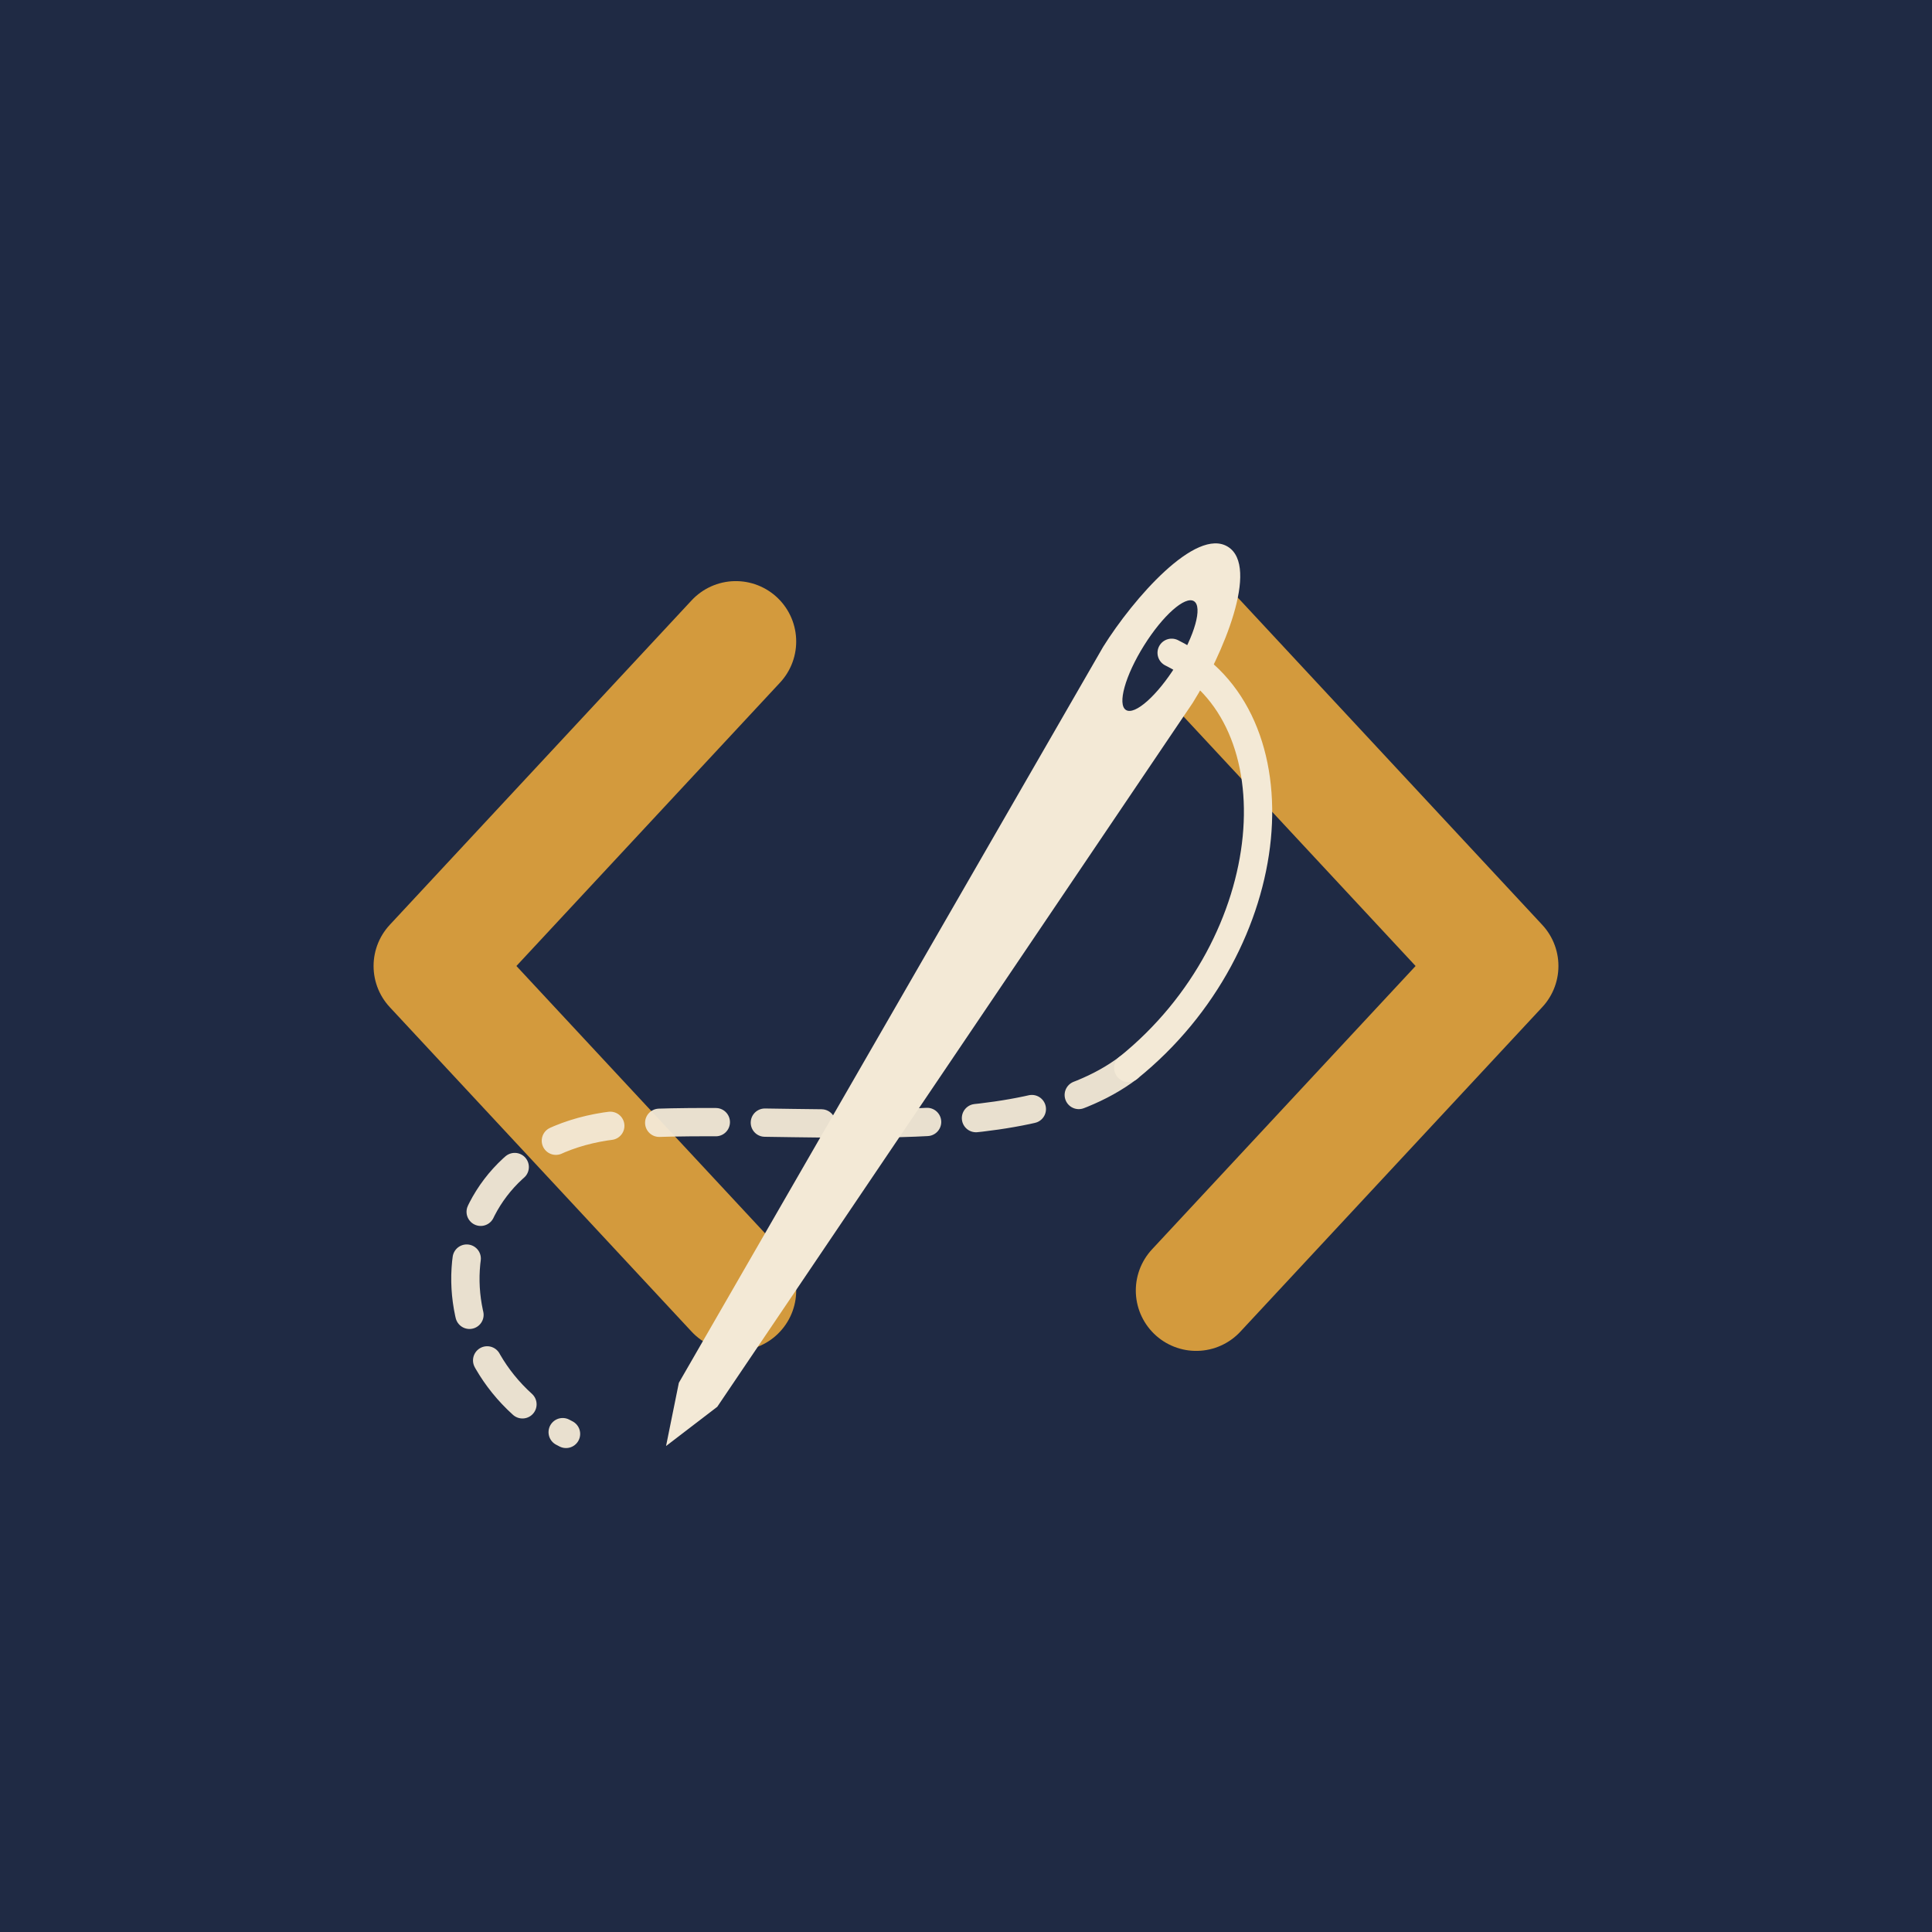
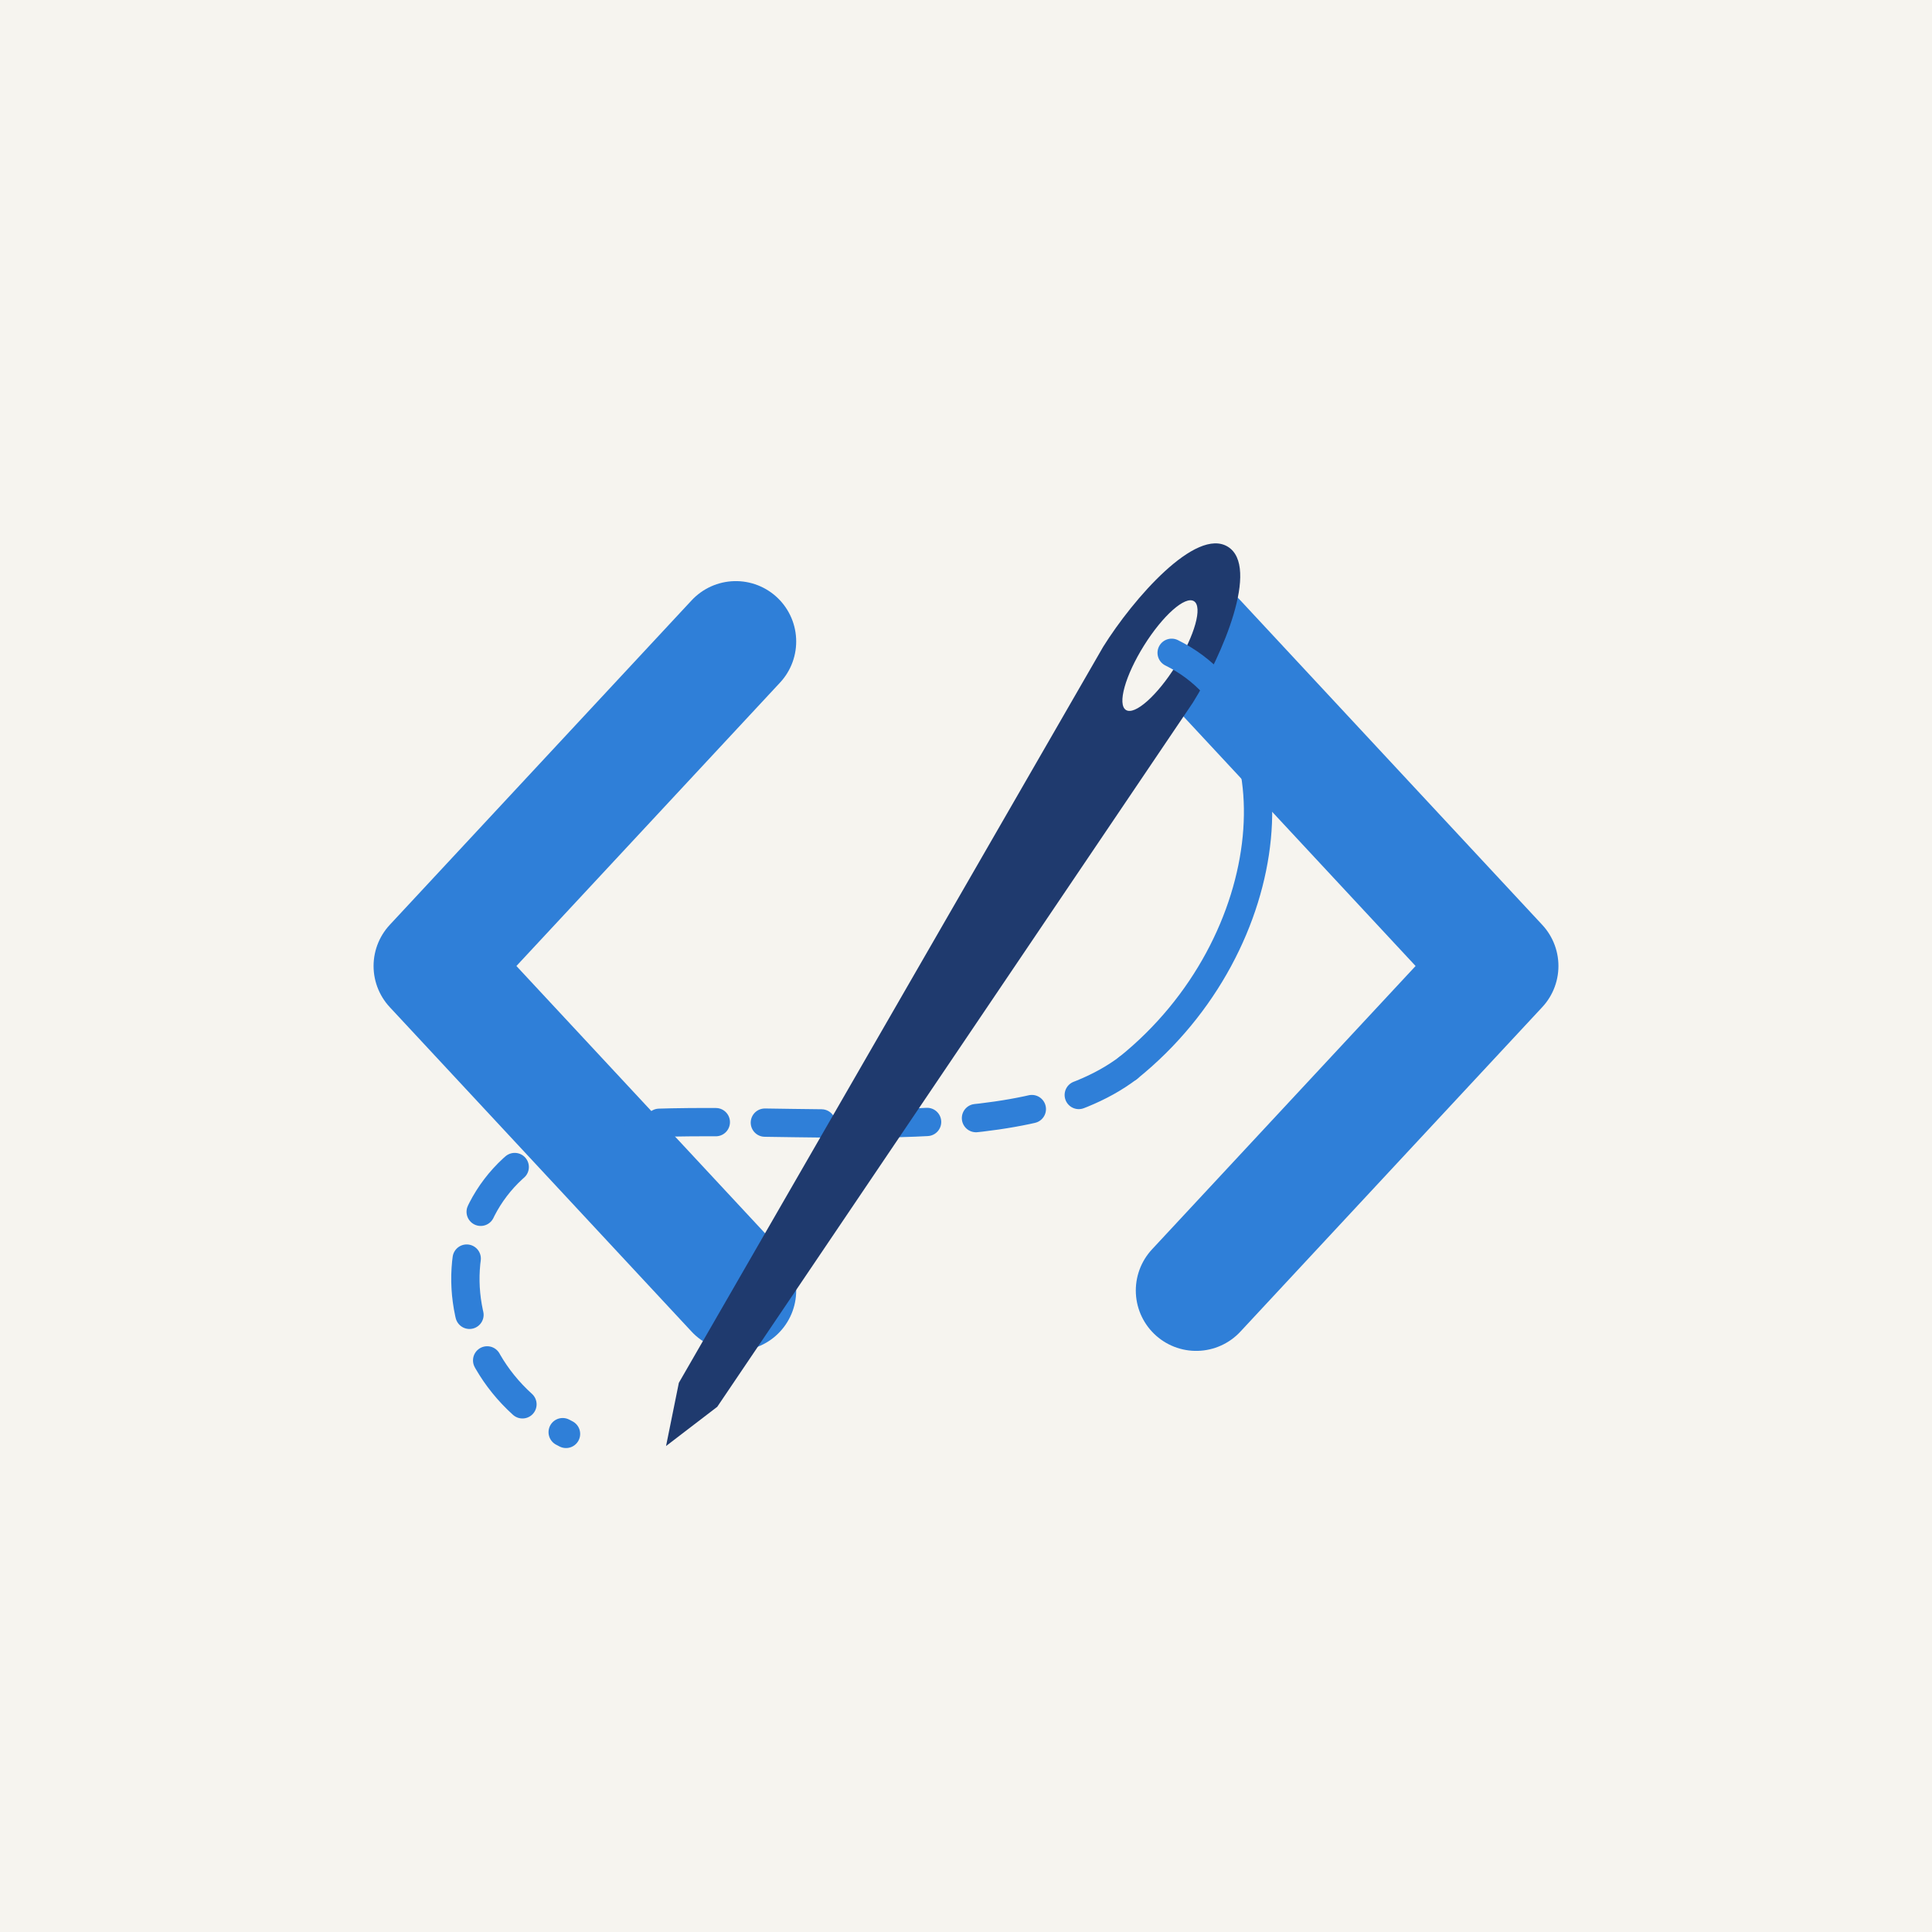
<svg xmlns="http://www.w3.org/2000/svg" viewBox="0 0 1024 1024">
-   <rect width="1024" height="1024" fill="#1f2a44" />
-   <path d="M390 340 L 230 512 L 390 684" fill="none" stroke="#d39a3d" stroke-width="64" stroke-linecap="round" stroke-linejoin="round" />
-   <path d="M634 340 L 794 512 L 634 684" fill="none" stroke="#d39a3d" stroke-width="64" stroke-linecap="round" stroke-linejoin="round" />
-   <path d="M598 566 C 540 610, 420 590, 330 596 C 230 604, 220 720, 300 760" fill="none" stroke="#f3e9d6" stroke-width="15" stroke-linecap="round" stroke-dasharray="30 26" opacity=".95" />
+   <rect width="1024" height="1024" fill="#f6f4ef" />
+   <path d="M390 340 L 230 512 L 390 684" fill="none" stroke="#2f7fd8" stroke-width="64" stroke-linecap="round" stroke-linejoin="round" />
+   <path d="M634 340 L 794 512 L 634 684" fill="none" stroke="#2f7fd8" stroke-width="64" stroke-linecap="round" stroke-linejoin="round" />
+   <path d="M598 566 C 540 610, 420 590, 330 596 C 230 604, 220 720, 300 760" fill="none" stroke="#2f7fd8" stroke-width="15" stroke-linecap="round" stroke-dasharray="30 26" />
  <g transform="rotate(32 512 512)">
-     <path d="M512 250 C 532 250, 540 300, 540 330 L 524 780 L 512 812 L 500 780 L 484 330 C 484 300, 492 250, 512 250 Z" fill="#f3e9d6" />
-     <ellipse cx="512" cy="318" rx="10" ry="34" fill="#1f2a44" />
+     <path d="M512 250 C 532 250, 540 300, 540 330 L 524 780 L 512 812 L 500 780 L 484 330 C 484 300, 492 250, 512 250 Z" fill="#1f3a6e" />
+     <ellipse cx="512" cy="318" rx="10" ry="34" fill="#f6f4ef" />
  </g>
-   <path d="M621 346 C 690 380, 680 500, 598 566" fill="none" stroke="#f3e9d6" stroke-width="15" stroke-linecap="round" />
+   <path d="M621 346 C 690 380, 680 500, 598 566" fill="none" stroke="#2f7fd8" stroke-width="15" stroke-linecap="round" />
</svg>
